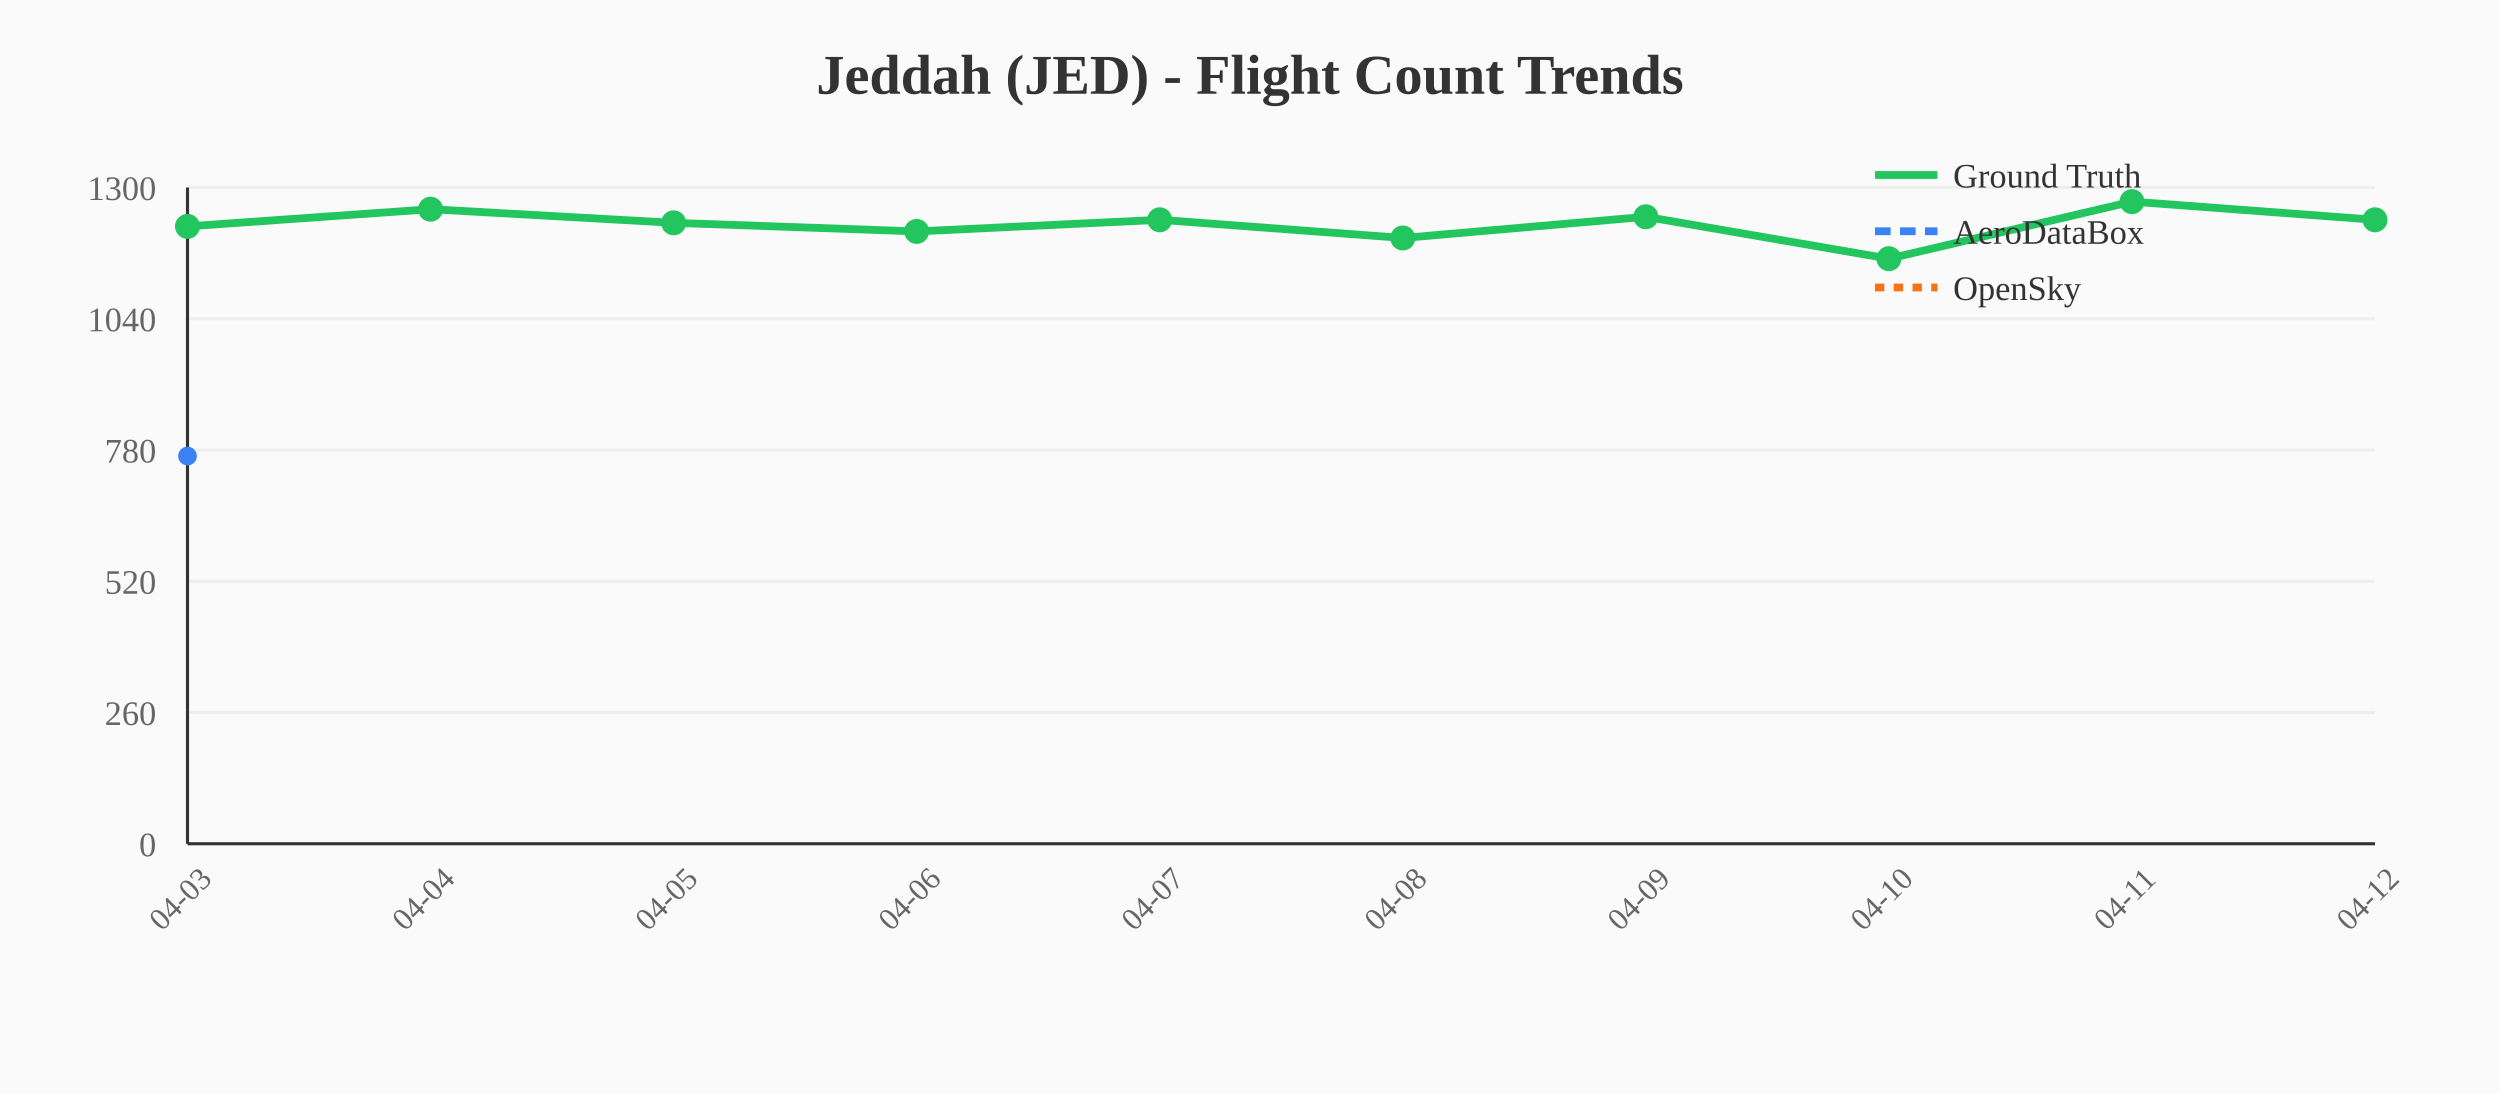
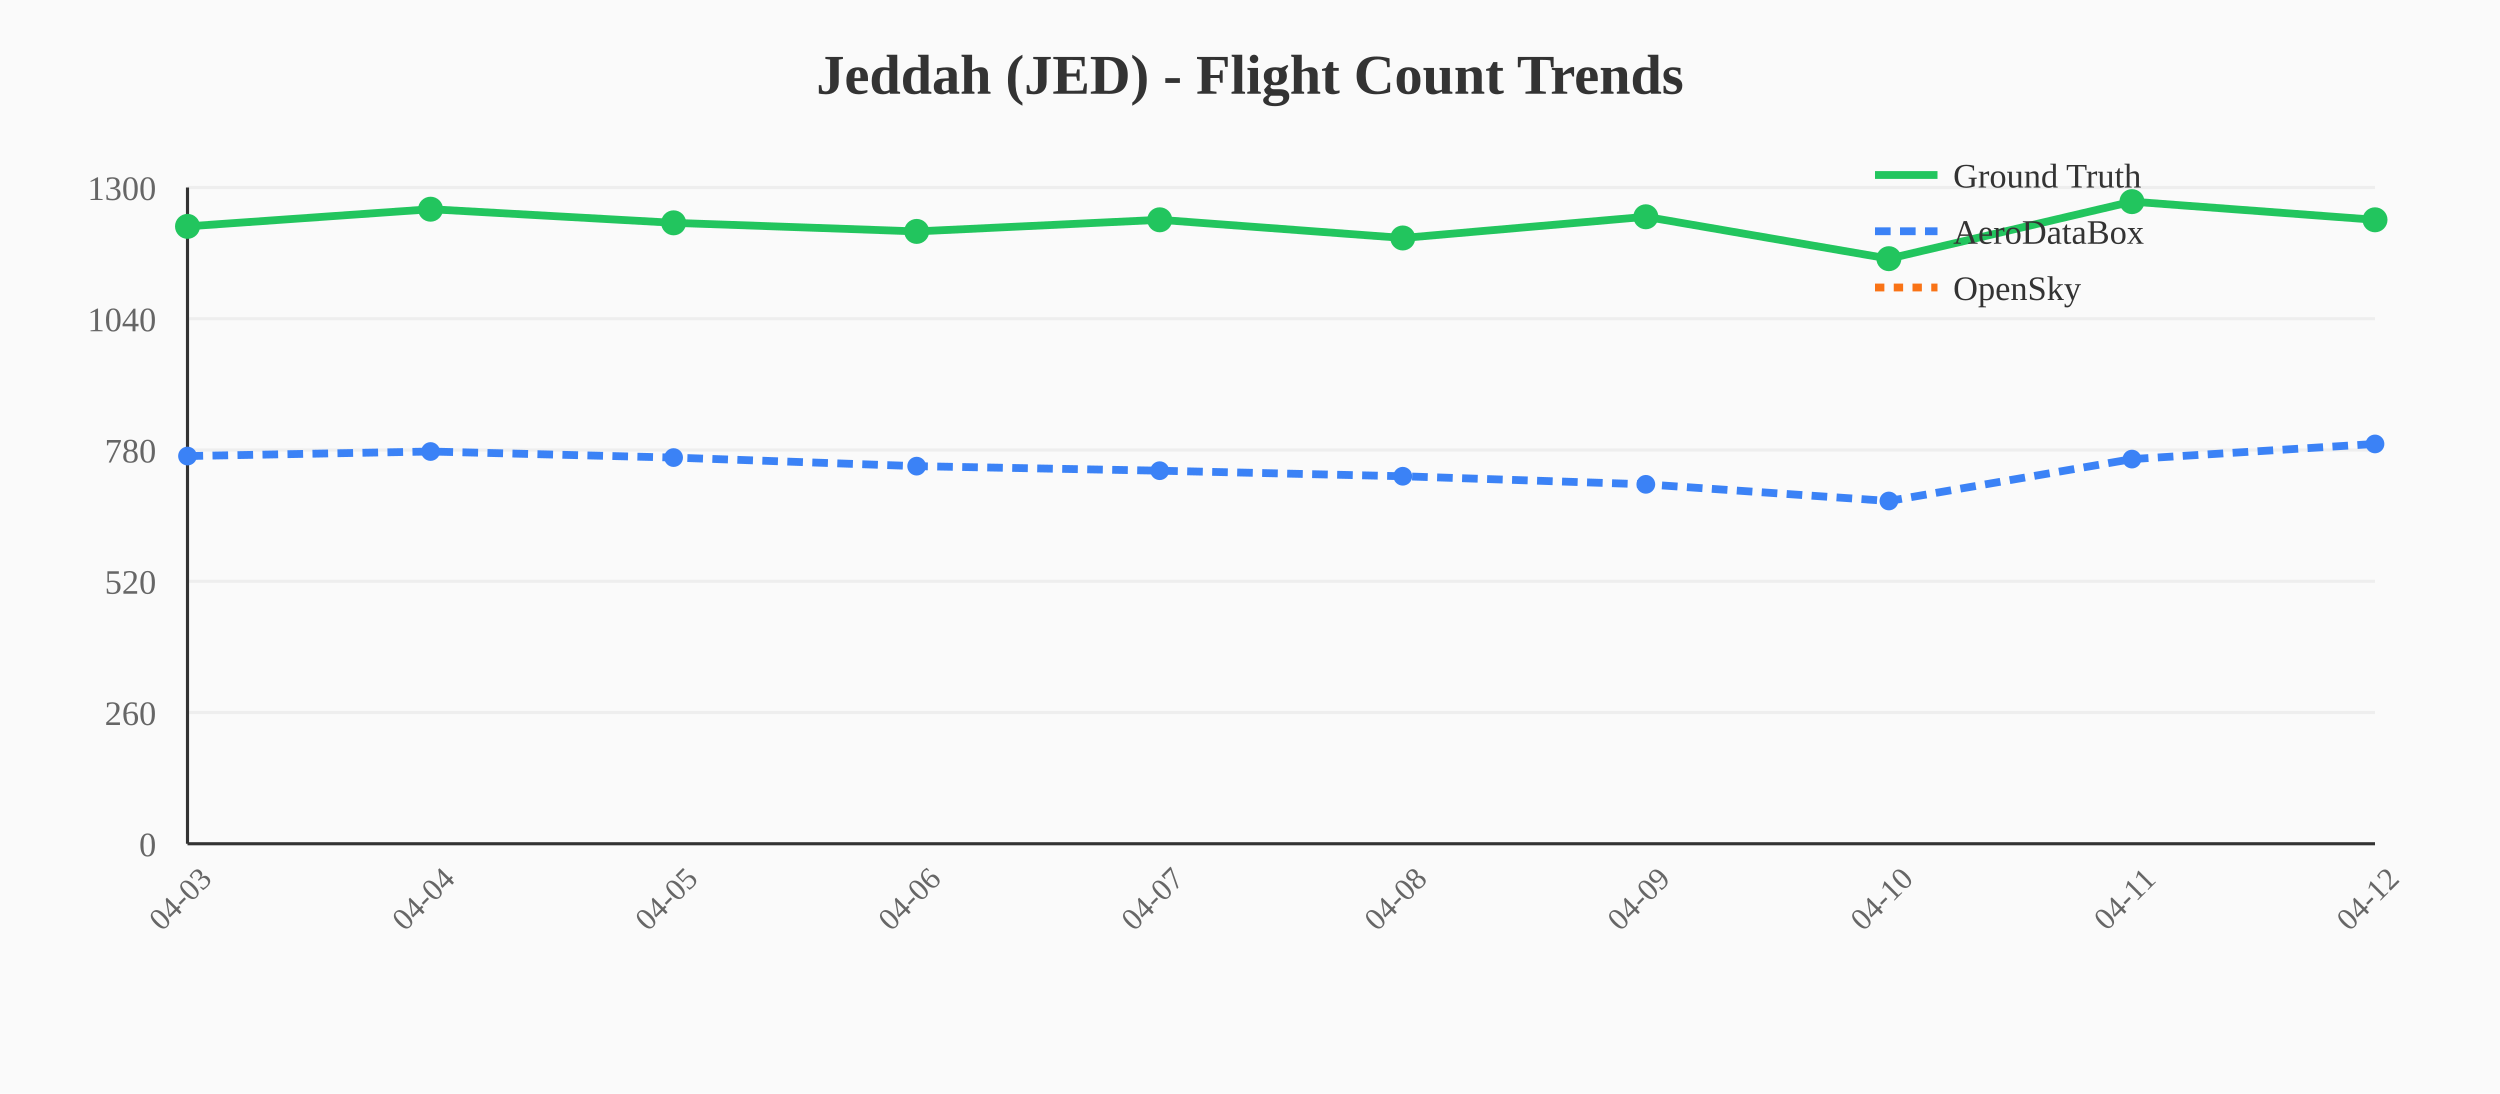
<svg xmlns="http://www.w3.org/2000/svg" width="800" height="350">
  <rect width="800" height="350" fill="#fafafa" />
  <text x="400" y="30" text-anchor="middle" font-size="18" font-weight="bold" fill="#333">Jeddah (JED) - Flight Count Trends</text>
  <text x="50" y="274" text-anchor="end" font-size="11" fill="#666">0</text>
  <text x="50" y="232" text-anchor="end" font-size="11" fill="#666">260</text>
  <line x1="60" y1="228" x2="760" y2="228" stroke="#eee" stroke-width="1" />
  <text x="50" y="190" text-anchor="end" font-size="11" fill="#666">520</text>
  <line x1="60" y1="186" x2="760" y2="186" stroke="#eee" stroke-width="1" />
  <text x="50" y="148" text-anchor="end" font-size="11" fill="#666">780</text>
  <line x1="60" y1="144" x2="760" y2="144" stroke="#eee" stroke-width="1" />
  <text x="50" y="106" text-anchor="end" font-size="11" fill="#666">1040</text>
  <line x1="60" y1="102" x2="760" y2="102" stroke="#eee" stroke-width="1" />
  <text x="50" y="64" text-anchor="end" font-size="11" fill="#666">1300</text>
  <line x1="60" y1="60" x2="760" y2="60" stroke="#eee" stroke-width="1" />
  <line x1="60" y1="60" x2="60" y2="270" stroke="#333" stroke-width="1" />
  <line x1="60" y1="270" x2="760" y2="270" stroke="#333" stroke-width="1" />
  <text x="60" y="290" text-anchor="middle" font-size="10" fill="#666" transform="rotate(-45, 60, 290)">04-03</text>
  <text x="137.778" y="290" text-anchor="middle" font-size="10" fill="#666" transform="rotate(-45, 137.7778, 290)">04-04</text>
  <text x="215.556" y="290" text-anchor="middle" font-size="10" fill="#666" transform="rotate(-45, 215.5556, 290)">04-05</text>
  <text x="293.333" y="290" text-anchor="middle" font-size="10" fill="#666" transform="rotate(-45, 293.3333, 290)">04-06</text>
  <text x="371.111" y="290" text-anchor="middle" font-size="10" fill="#666" transform="rotate(-45, 371.1111, 290)">04-07</text>
  <text x="448.889" y="290" text-anchor="middle" font-size="10" fill="#666" transform="rotate(-45, 448.8889, 290)">04-08</text>
  <text x="526.667" y="290" text-anchor="middle" font-size="10" fill="#666" transform="rotate(-45, 526.6667, 290)">04-09</text>
  <text x="604.444" y="290" text-anchor="middle" font-size="10" fill="#666" transform="rotate(-45, 604.4444, 290)">04-10</text>
  <text x="682.222" y="290" text-anchor="middle" font-size="10" fill="#666" transform="rotate(-45, 682.2222, 290)">04-11</text>
  <text x="760" y="290" text-anchor="middle" font-size="10" fill="#666" transform="rotate(-45, 760, 290)">04-12</text>
  <polyline points="60,72.438 137.778,66.946 215.556,71.308 293.333,74.054 371.111,70.338 448.889,76.154 526.667,69.369 604.444,82.777 682.222,64.523 760,70.338" fill="none" stroke="#22c55e" stroke-width="2.5" />
+   <polyline points="60,145.938 137.778,144.485 215.556,146.423 293.333,149.169 371.111,150.623 448.889,152.4 526.667,154.985 604.444,160.315 682.222,146.908 760,142.062" fill="none" stroke="#3b82f6" stroke-width="2.5" stroke-dasharray="5,3" />
  <circle cx="60" cy="72.438" r="4" fill="#22c55e" />
  <circle cx="60" cy="145.938" r="3" fill="#3b82f6" />
  <circle cx="137.778" cy="66.946" r="4" fill="#22c55e" />
+   <circle cx="137.778" cy="144.485" r="3" fill="#3b82f6" />
  <circle cx="215.556" cy="71.308" r="4" fill="#22c55e" />
+   <circle cx="215.556" cy="146.423" r="3" fill="#3b82f6" />
  <circle cx="293.333" cy="74.054" r="4" fill="#22c55e" />
+   <circle cx="293.333" cy="149.169" r="3" fill="#3b82f6" />
  <circle cx="371.111" cy="70.338" r="4" fill="#22c55e" />
+   <circle cx="371.111" cy="150.623" r="3" fill="#3b82f6" />
  <circle cx="448.889" cy="76.154" r="4" fill="#22c55e" />
+   <circle cx="448.889" cy="152.4" r="3" fill="#3b82f6" />
  <circle cx="526.667" cy="69.369" r="4" fill="#22c55e" />
+   <circle cx="526.667" cy="154.985" r="3" fill="#3b82f6" />
  <circle cx="604.444" cy="82.777" r="4" fill="#22c55e" />
+   <circle cx="604.444" cy="160.315" r="3" fill="#3b82f6" />
  <circle cx="682.222" cy="64.523" r="4" fill="#22c55e" />
+   <circle cx="682.222" cy="146.908" r="3" fill="#3b82f6" />
  <circle cx="760" cy="70.338" r="4" fill="#22c55e" />
+   <circle cx="760" cy="142.062" r="3" fill="#3b82f6" />
  <line x1="600" y1="56" x2="620" y2="56" stroke="#22c55e" stroke-width="2.5" />
  <text x="625" y="60" font-size="11" fill="#333">Ground Truth</text>
  <line x1="600" y1="74" x2="620" y2="74" stroke="#3b82f6" stroke-width="2.5" stroke-dasharray="5,3" />
  <text x="625" y="78" font-size="11" fill="#333">AeroDataBox</text>
  <line x1="600" y1="92" x2="620" y2="92" stroke="#f97316" stroke-width="2.5" stroke-dasharray="3,3" />
  <text x="625" y="96" font-size="11" fill="#333">OpenSky</text>
</svg>
